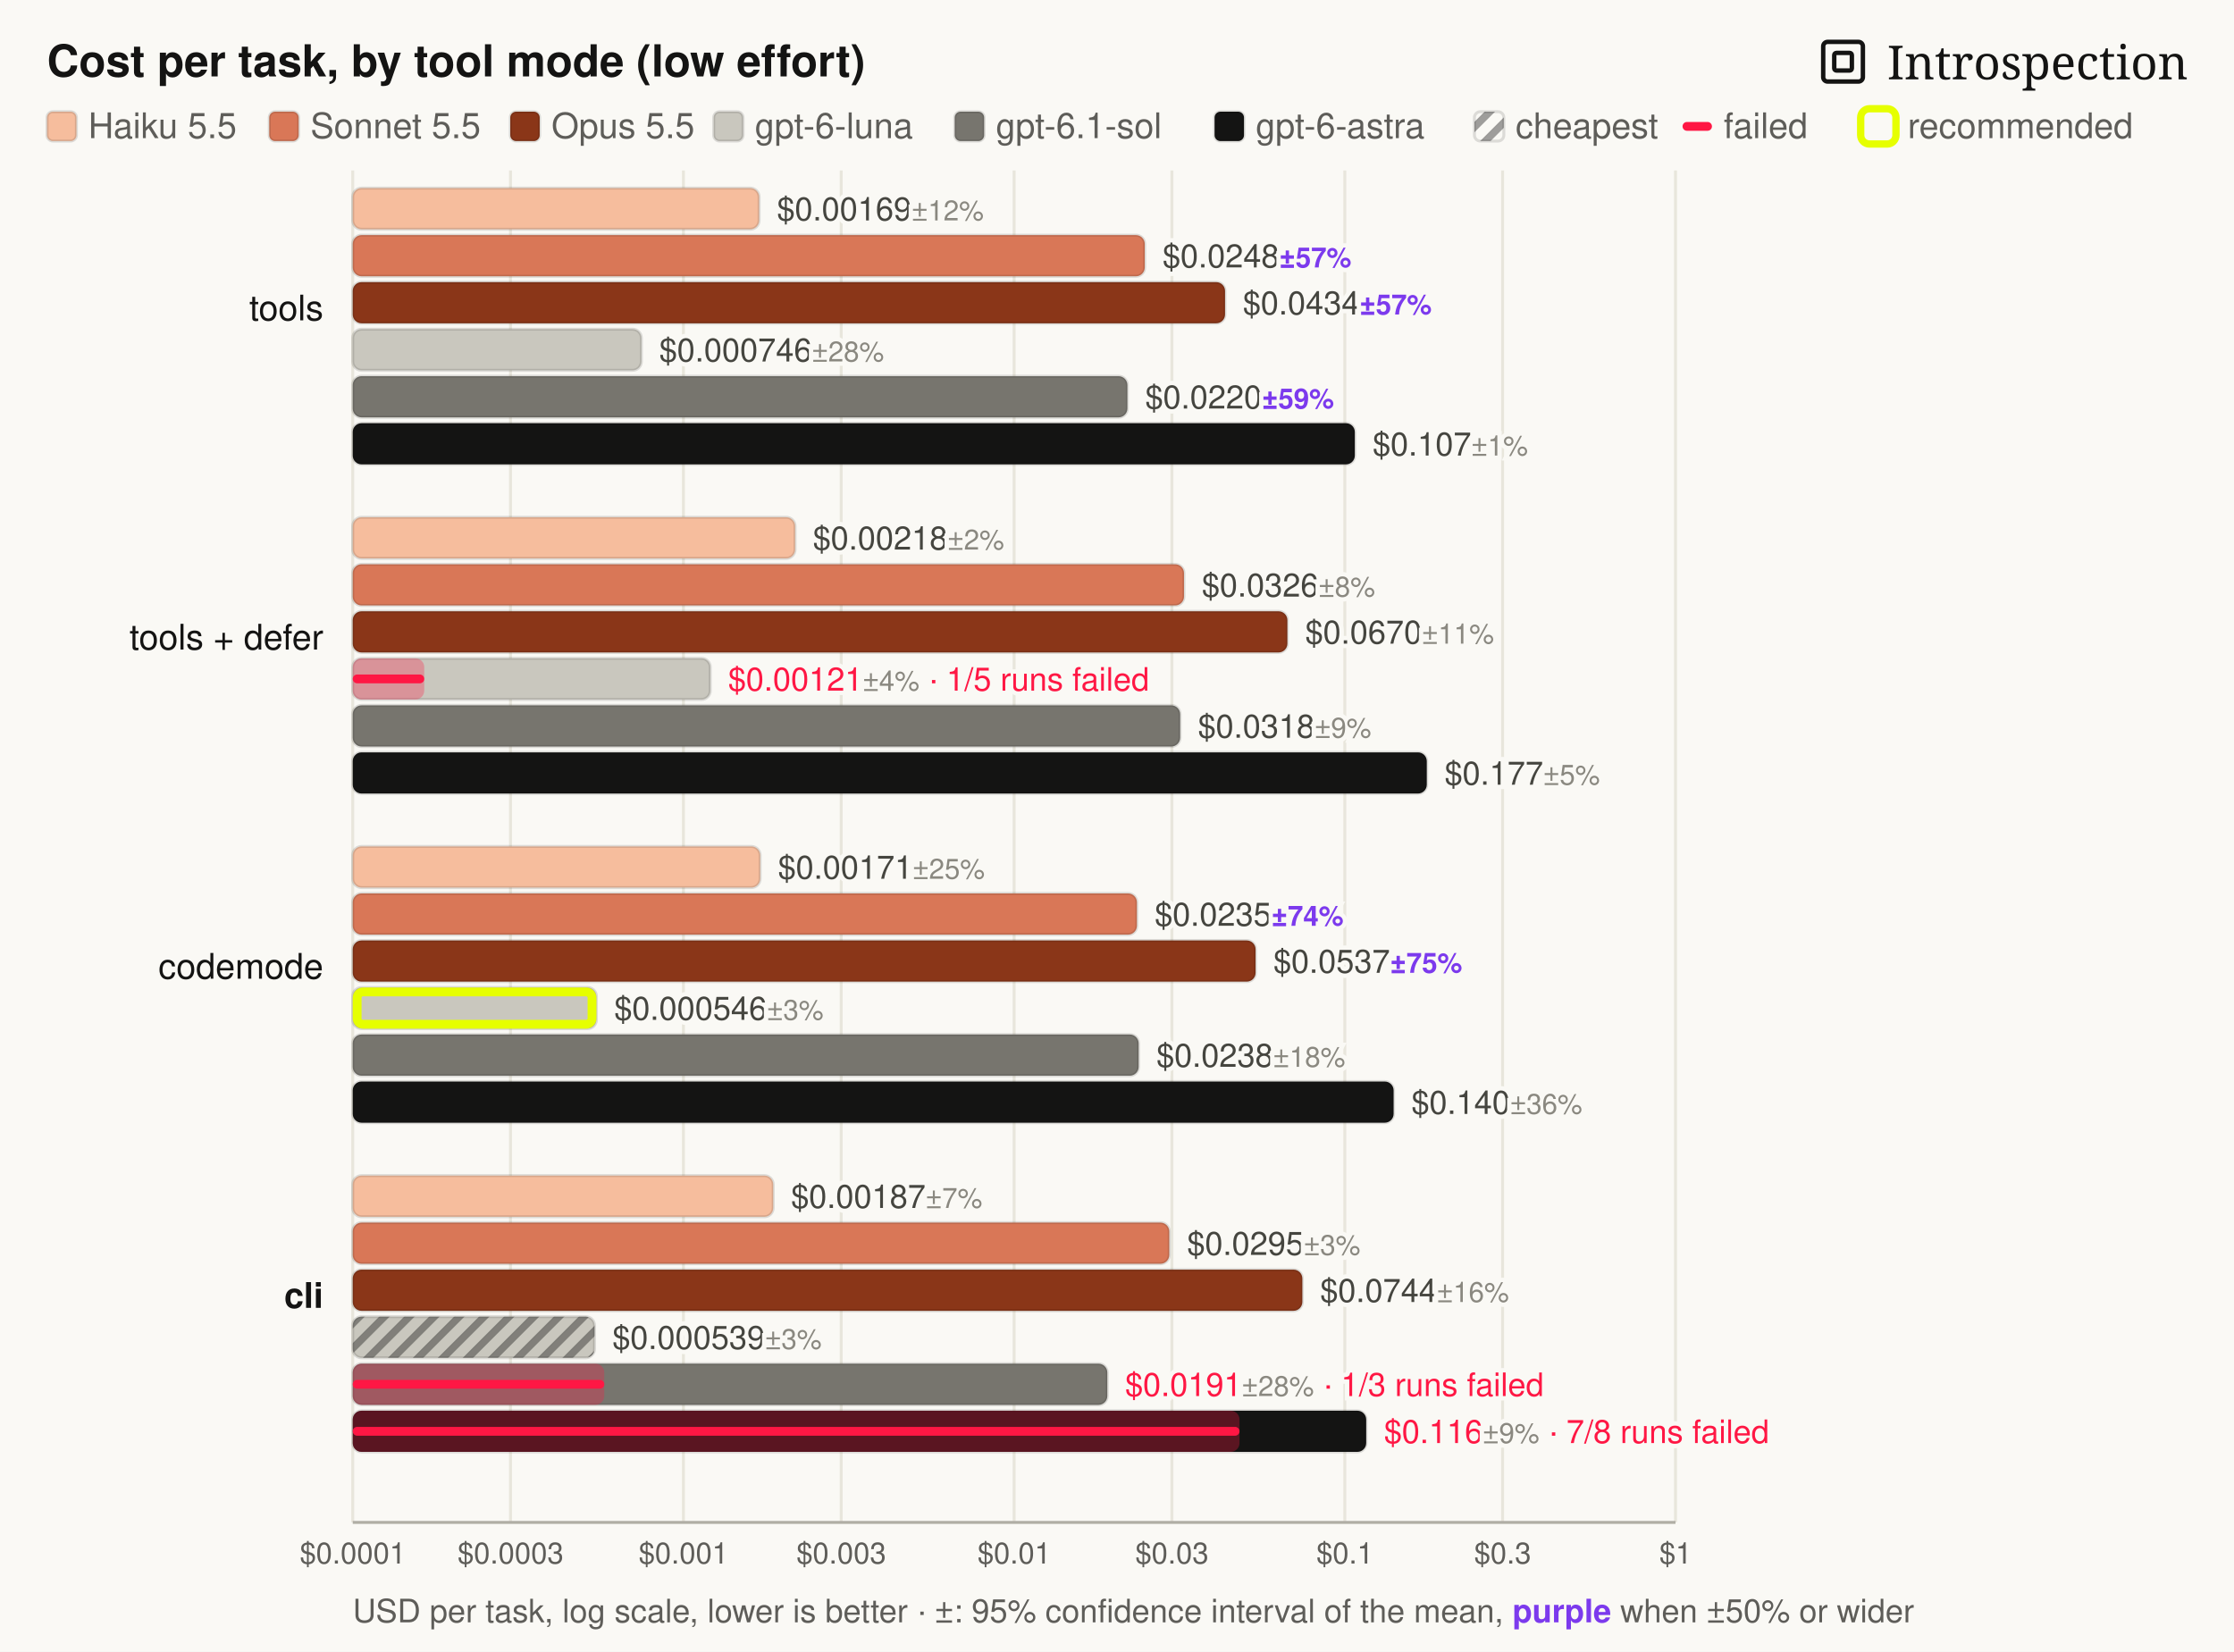
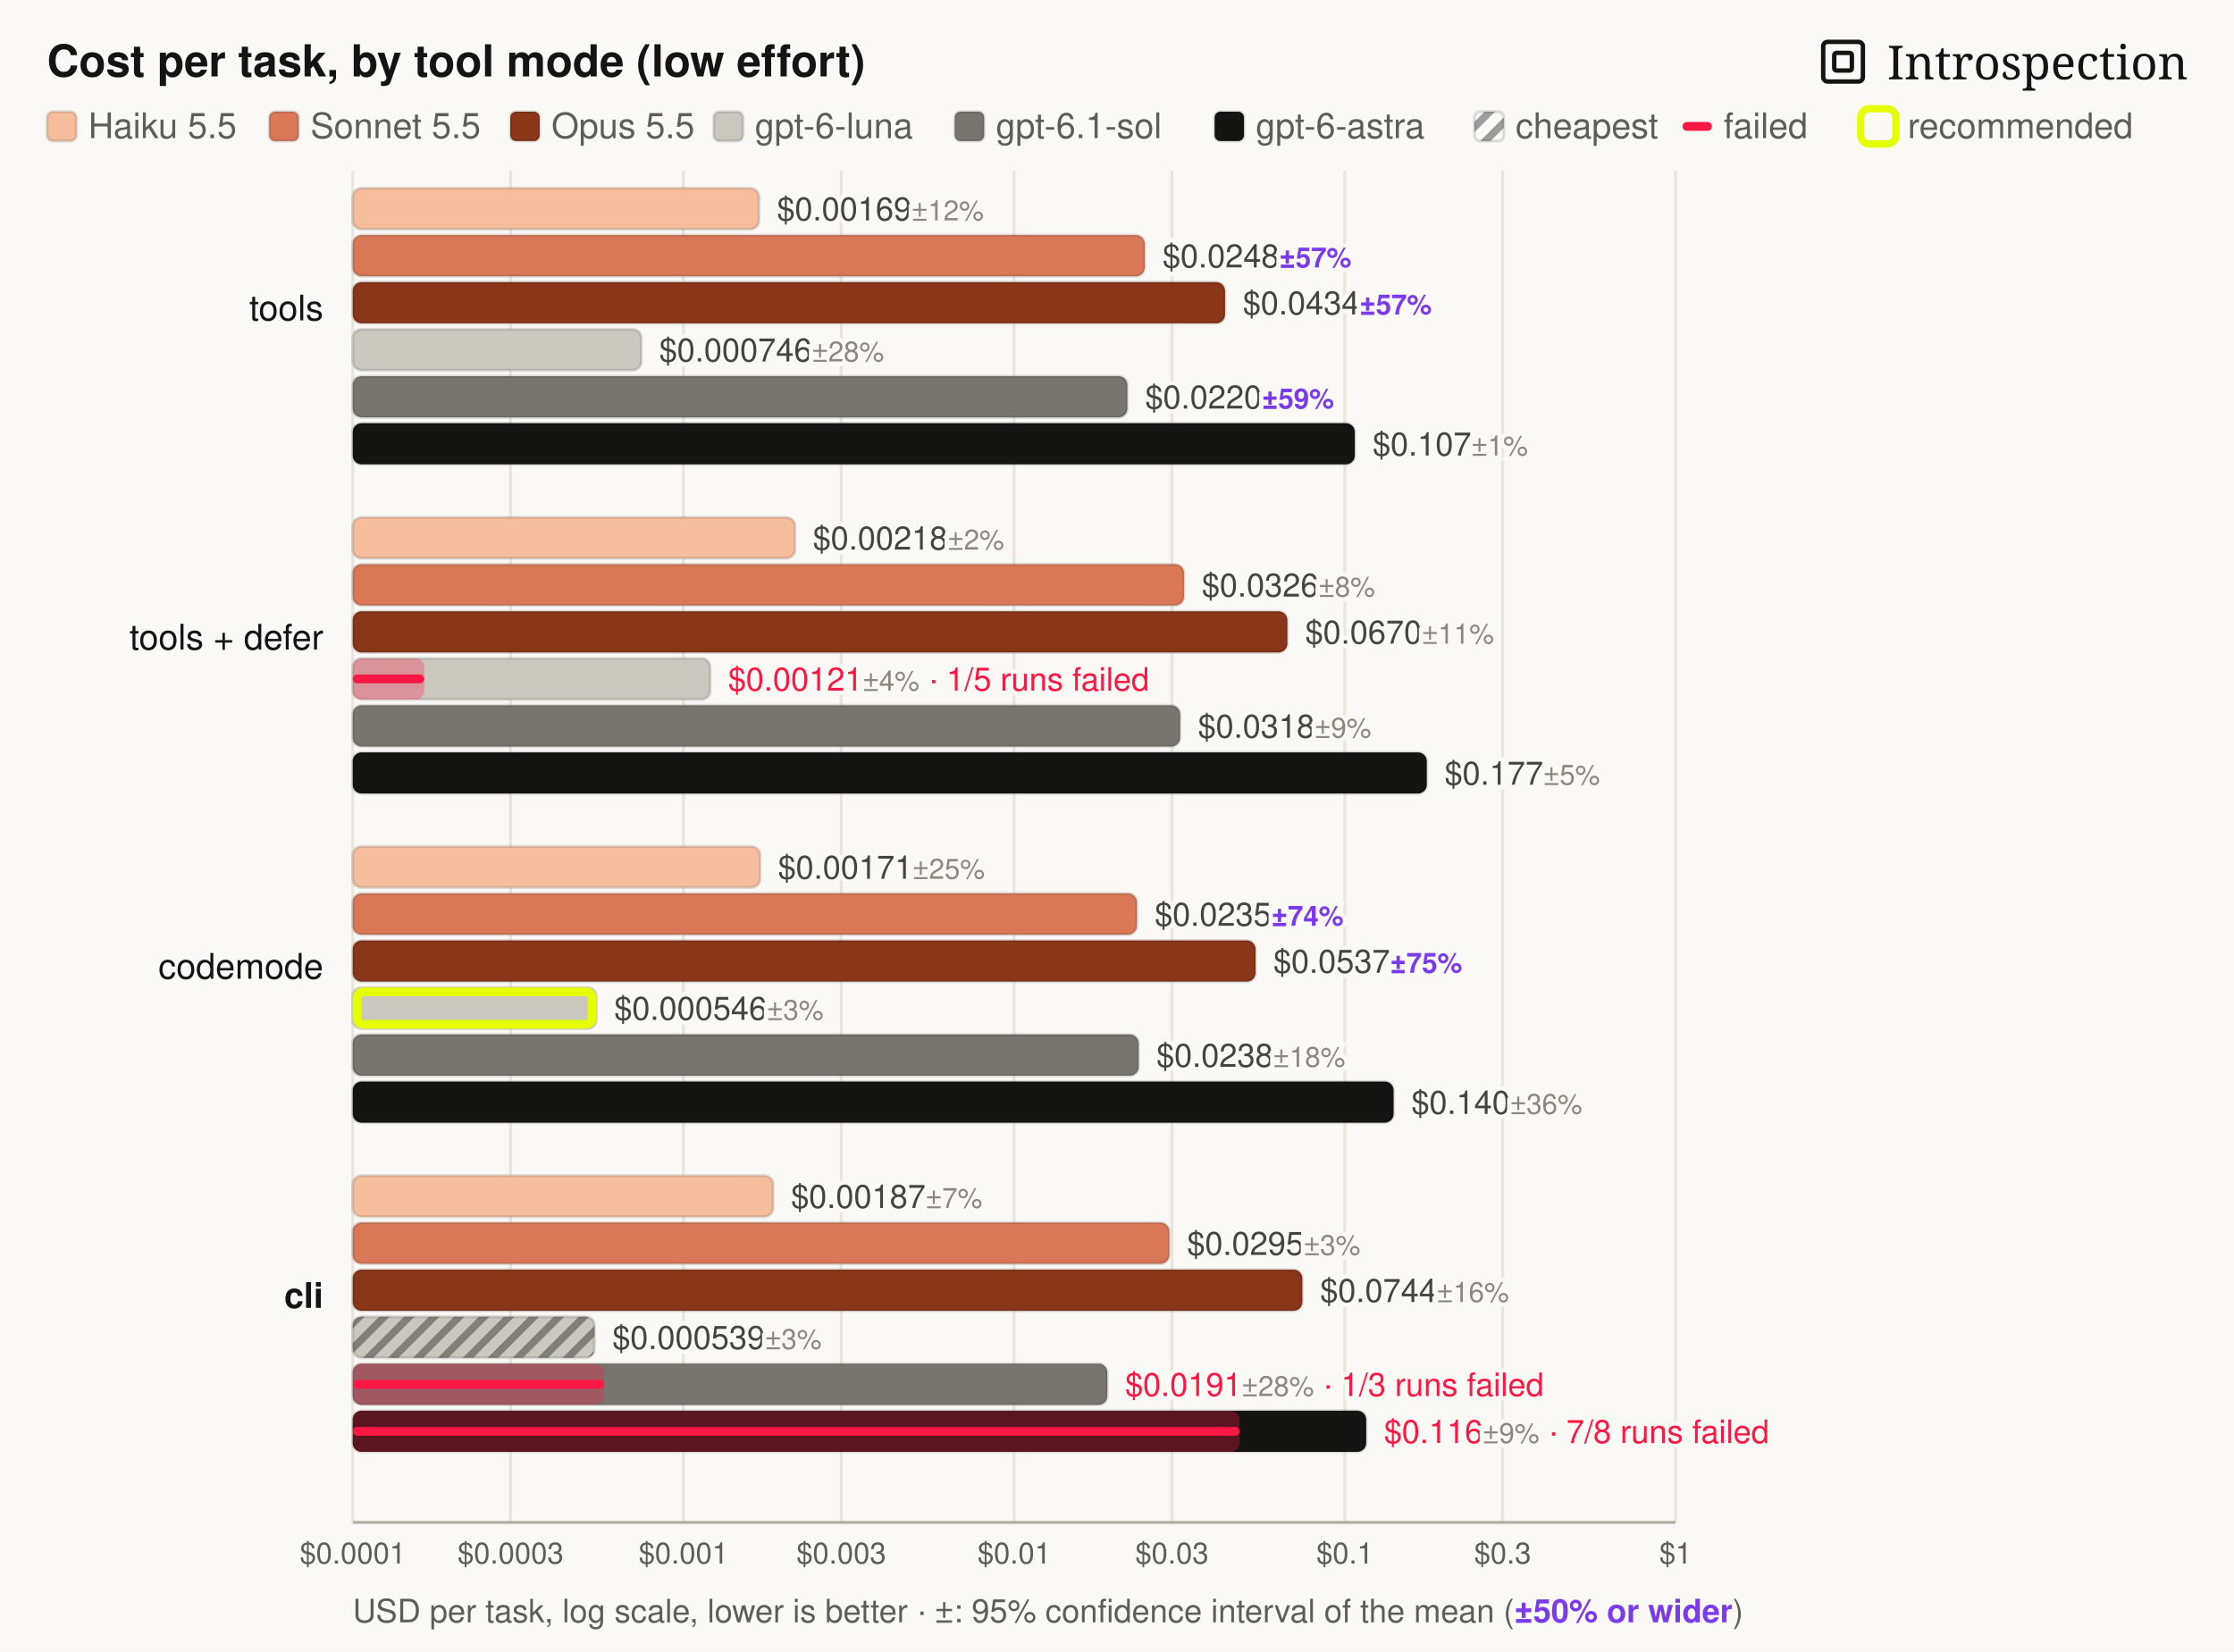
<svg xmlns="http://www.w3.org/2000/svg" width="760" height="562" viewBox="0 0 760 562" font-family="-apple-system, Segoe UI, Helvetica, Arial, sans-serif">
  <defs>
    <pattern id="win-light" patternUnits="userSpaceOnUse" width="6" height="6" patternTransform="rotate(45)">
      <rect width="2.5" height="6" fill="#141413" opacity="0.4" />
    </pattern>
    <pattern id="win-dark" patternUnits="userSpaceOnUse" width="6" height="6" patternTransform="rotate(45)">
      <rect width="2.5" height="6" fill="#ffffff" opacity="0.6" />
    </pattern>
  </defs>
  <rect width="760" height="562" fill="#faf9f5" />
  <text x="16" y="26" font-size="15" font-weight="600" fill="#141413">Cost per task, by tool mode (low effort)</text>
  <g transform="translate(618 12) scale(0.75)" fill="none" stroke="#141413" stroke-width="2" stroke-linecap="round" stroke-linejoin="round">
    <rect x="3" y="3" width="18" height="18" rx="2" />
    <rect x="8" y="8" width="8" height="8" rx="1" />
  </g>
  <text x="642" y="27" font-size="16" font-family="Georgia, serif" fill="#141413">Introspection</text>
  <rect x="16" y="38" width="10" height="10" rx="2" fill="#f6bd9d" stroke="#0000001f" />
  <text x="30" y="47" font-size="12" fill="#5e5d59">Haiku 5.5</text>
  <rect x="91.6" y="38" width="10" height="10" rx="2" fill="#d97757" stroke="#0000001f" />
  <text x="105.6" y="47" font-size="12" fill="#5e5d59">Sonnet 5.5</text>
  <rect x="173.6" y="38" width="10" height="10" rx="2" fill="#8a3618" stroke="#0000001f" />
  <text x="187.6" y="47" font-size="12" fill="#5e5d59">Opus 5.5</text>
  <rect x="242.8" y="38" width="10" height="10" rx="2" fill="#c9c7be" stroke="#0000001f" />
  <text x="256.8" y="47" font-size="12" fill="#5e5d59">gpt-6-luna</text>
  <rect x="324.8" y="38" width="10" height="10" rx="2" fill="#77756e" stroke="#0000001f" />
  <text x="338.8" y="47" font-size="12" fill="#5e5d59">gpt-6.1-sol</text>
  <rect x="413.2" y="38" width="10" height="10" rx="2" fill="#141413" stroke="#0000001f" />
  <text x="427.2" y="47" font-size="12" fill="#5e5d59">gpt-6-astra</text>
  <rect x="501.6" y="38" width="10" height="10" rx="2" fill="url(#win-light)" stroke="#0000001f" />
  <text x="515.6" y="47" font-size="12" fill="#5e5d59">cheapest</text>
  <rect x="572.4" y="41.5" width="10" height="3" rx="1.5" fill="#ff1744" />
  <text x="586.4" y="47" font-size="12" fill="#5e5d59">failed</text>
  <rect x="633" y="37" width="12" height="12" rx="3" fill="none" stroke="#e6ff00" stroke-width="2.5" />
  <text x="649" y="47" font-size="12" fill="#5e5d59">recommended</text>
  <line x1="120" y1="58" x2="120" y2="518" stroke="#e8e6dc" />
  <text x="120" y="532" font-size="10" text-anchor="middle" fill="#5e5d59">$0.0001</text>
  <line x1="173.676" y1="58" x2="173.676" y2="518" stroke="#e8e6dc" />
  <text x="173.676" y="532" font-size="10" text-anchor="middle" fill="#5e5d59">$0.0003</text>
  <line x1="232.5" y1="58" x2="232.5" y2="518" stroke="#e8e6dc" />
  <text x="232.5" y="532" font-size="10" text-anchor="middle" fill="#5e5d59">$0.001</text>
  <line x1="286.176" y1="58" x2="286.176" y2="518" stroke="#e8e6dc" />
  <text x="286.176" y="532" font-size="10" text-anchor="middle" fill="#5e5d59">$0.003</text>
  <line x1="345" y1="58" x2="345" y2="518" stroke="#e8e6dc" />
  <text x="345" y="532" font-size="10" text-anchor="middle" fill="#5e5d59">$0.01</text>
  <line x1="398.676" y1="58" x2="398.676" y2="518" stroke="#e8e6dc" />
  <text x="398.676" y="532" font-size="10" text-anchor="middle" fill="#5e5d59">$0.03</text>
  <line x1="457.5" y1="58" x2="457.5" y2="518" stroke="#e8e6dc" />
  <text x="457.5" y="532" font-size="10" text-anchor="middle" fill="#5e5d59">$0.1</text>
  <line x1="511.176" y1="58" x2="511.176" y2="518" stroke="#e8e6dc" />
  <text x="511.176" y="532" font-size="10" text-anchor="middle" fill="#5e5d59">$0.3</text>
  <line x1="570" y1="58" x2="570" y2="518" stroke="#e8e6dc" />
  <text x="570" y="532" font-size="10" text-anchor="middle" fill="#5e5d59">$1</text>
  <line x1="120" y1="518" x2="570" y2="518" stroke="#b0aea5" />
  <text x="110" y="109" font-size="12" text-anchor="end" fill="#141413" font-weight="400">tools</text>
  <rect x="120" y="64" width="138.252" height="14" rx="3" fill="#f6bd9d" stroke="#0000001f" data-href="https://artificialanalysis.ai/models/claude-haiku-5-5" />
  <text x="264.252" y="75" font-size="11" stroke="#faf9f5" stroke-width="3" paint-order="stroke" fill="#45453f">$0.00169<tspan font-size="9.5" fill="#8a8880"> ±12%</tspan>
  </text>
  <rect x="120" y="80" width="269.433" height="14" rx="3" fill="#d97757" stroke="#0000001f" data-href="https://artificialanalysis.ai/models/claude-sonnet-5-5" />
  <text x="395.433" y="91" font-size="11" stroke="#faf9f5" stroke-width="3" paint-order="stroke" fill="#45453f">$0.0248<tspan font-size="9.5" fill="#7c3aed" font-weight="600"> ±57%</tspan>
  </text>
  <rect x="120" y="96" width="296.756" height="14" rx="3" fill="#8a3618" stroke="#0000001f" data-href="https://artificialanalysis.ai/models/claude-opus-5-5" />
  <text x="422.756" y="107" font-size="11" stroke="#faf9f5" stroke-width="3" paint-order="stroke" fill="#45453f">$0.0434<tspan font-size="9.5" fill="#7c3aed" font-weight="600"> ±57%</tspan>
  </text>
  <rect x="120" y="112" width="98.203" height="14" rx="3" fill="#c9c7be" stroke="#0000001f" data-href="https://artificialanalysis.ai/models/gpt-6-luna" />
  <text x="224.203" y="123" font-size="11" stroke="#faf9f5" stroke-width="3" paint-order="stroke" fill="#45453f">$0.000746<tspan font-size="9.5" fill="#8a8880"> ±28%</tspan>
  </text>
  <rect x="120" y="128" width="263.531" height="14" rx="3" fill="#77756e" stroke="#0000001f" data-href="https://artificialanalysis.ai/models/gpt-6-1-sol" />
  <text x="389.531" y="139" font-size="11" stroke="#faf9f5" stroke-width="3" paint-order="stroke" fill="#45453f">$0.0220<tspan font-size="9.5" fill="#7c3aed" font-weight="600"> ±59%</tspan>
  </text>
  <rect x="120" y="144" width="340.901" height="14" rx="3" fill="#141413" stroke="#0000001f" data-href="https://artificialanalysis.ai/models/gpt-6-astra" />
  <text x="466.901" y="155" font-size="11" stroke="#faf9f5" stroke-width="3" paint-order="stroke" fill="#45453f">$0.107<tspan font-size="9.5" fill="#8a8880"> ±1%</tspan>
  </text>
  <text x="110" y="221" font-size="12" text-anchor="end" fill="#141413" font-weight="400">tools + defer</text>
  <rect x="120" y="176" width="150.479" height="14" rx="3" fill="#f6bd9d" stroke="#0000001f" data-href="https://artificialanalysis.ai/models/claude-haiku-5-5" />
  <text x="276.479" y="187" font-size="11" stroke="#faf9f5" stroke-width="3" paint-order="stroke" fill="#45453f">$0.00218<tspan font-size="9.5" fill="#8a8880"> ±2%</tspan>
  </text>
  <rect x="120" y="192" width="282.791" height="14" rx="3" fill="#d97757" stroke="#0000001f" data-href="https://artificialanalysis.ai/models/claude-sonnet-5-5" />
  <text x="408.791" y="203" font-size="11" stroke="#faf9f5" stroke-width="3" paint-order="stroke" fill="#45453f">$0.0326<tspan font-size="9.5" fill="#8a8880"> ±8%</tspan>
  </text>
  <rect x="120" y="208" width="317.96" height="14" rx="3" fill="#8a3618" stroke="#0000001f" data-href="https://artificialanalysis.ai/models/claude-opus-5-5" />
  <text x="443.96" y="219" font-size="11" stroke="#faf9f5" stroke-width="3" paint-order="stroke" fill="#45453f">$0.0670<tspan font-size="9.5" fill="#8a8880"> ±11%</tspan>
  </text>
  <rect x="120" y="224" width="121.642" height="14" rx="3" fill="#c9c7be" stroke="#0000001f" data-href="https://artificialanalysis.ai/models/gpt-6-luna" />
  <rect x="120" y="224" width="24.328" height="14" rx="3" fill="#ff1744" opacity="0.3" pointer-events="none" />
  <rect x="120" y="229.5" width="24.328" height="3" rx="1.5" fill="#ff1744" pointer-events="none" />
  <text x="247.642" y="235" font-size="11" stroke="#faf9f5" stroke-width="3" paint-order="stroke" fill="#ff1744">$0.00121<tspan font-size="9.5" fill="#8a8880"> ±4%</tspan> · 1/5 runs failed</text>
  <rect x="120" y="240" width="281.476" height="14" rx="3" fill="#77756e" stroke="#0000001f" data-href="https://artificialanalysis.ai/models/gpt-6-1-sol" />
  <text x="407.476" y="251" font-size="11" stroke="#faf9f5" stroke-width="3" paint-order="stroke" fill="#45453f">$0.0318<tspan font-size="9.5" fill="#8a8880"> ±9%</tspan>
  </text>
  <rect x="120" y="256" width="365.383" height="14" rx="3" fill="#141413" stroke="#0000001f" data-href="https://artificialanalysis.ai/models/gpt-6-astra" />
  <text x="491.383" y="267" font-size="11" stroke="#faf9f5" stroke-width="3" paint-order="stroke" fill="#45453f">$0.177<tspan font-size="9.5" fill="#8a8880"> ±5%</tspan>
  </text>
  <text x="110" y="333" font-size="12" text-anchor="end" fill="#141413" font-weight="400">codemode</text>
  <rect x="120" y="288" width="138.607" height="14" rx="3" fill="#f6bd9d" stroke="#0000001f" data-href="https://artificialanalysis.ai/models/claude-haiku-5-5" />
  <text x="264.607" y="299" font-size="11" stroke="#faf9f5" stroke-width="3" paint-order="stroke" fill="#45453f">$0.00171<tspan font-size="9.5" fill="#8a8880"> ±25%</tspan>
  </text>
  <rect x="120" y="304" width="266.763" height="14" rx="3" fill="#d97757" stroke="#0000001f" data-href="https://artificialanalysis.ai/models/claude-sonnet-5-5" />
  <text x="392.763" y="315" font-size="11" stroke="#faf9f5" stroke-width="3" paint-order="stroke" fill="#45453f">$0.0235<tspan font-size="9.5" fill="#7c3aed" font-weight="600"> ±74%</tspan>
  </text>
  <rect x="120" y="320" width="307.144" height="14" rx="3" fill="#8a3618" stroke="#0000001f" data-href="https://artificialanalysis.ai/models/claude-opus-5-5" />
  <text x="433.144" y="331" font-size="11" stroke="#faf9f5" stroke-width="3" paint-order="stroke" fill="#45453f">$0.0537<tspan font-size="9.5" fill="#7c3aed" font-weight="600"> ±75%</tspan>
  </text>
  <rect x="120" y="336" width="82.898" height="14" rx="3" fill="#c9c7be" stroke="#0000001f" data-href="https://artificialanalysis.ai/models/gpt-6-luna" />
  <rect x="121.5" y="337.5" width="79.898" height="11" rx="2" fill="none" stroke="#e6ff00" stroke-width="3" pointer-events="none" />
  <text x="208.898" y="347" font-size="11" stroke="#faf9f5" stroke-width="3" paint-order="stroke" fill="#45453f">$0.000546<tspan font-size="9.5" fill="#8a8880"> ±3%</tspan>
  </text>
  <rect x="120" y="352" width="267.355" height="14" rx="3" fill="#77756e" stroke="#0000001f" data-href="https://artificialanalysis.ai/models/gpt-6-1-sol" />
  <text x="393.355" y="363" font-size="11" stroke="#faf9f5" stroke-width="3" paint-order="stroke" fill="#45453f">$0.0238<tspan font-size="9.5" fill="#8a8880"> ±18%</tspan>
  </text>
  <rect x="120" y="368" width="354.099" height="14" rx="3" fill="#141413" stroke="#0000001f" data-href="https://artificialanalysis.ai/models/gpt-6-astra" />
  <text x="480.099" y="379" font-size="11" stroke="#faf9f5" stroke-width="3" paint-order="stroke" fill="#45453f">$0.140<tspan font-size="9.5" fill="#8a8880"> ±36%</tspan>
  </text>
  <text x="110" y="445" font-size="12" text-anchor="end" fill="#141413" font-weight="600">cli</text>
  <rect x="120" y="400" width="143.048" height="14" rx="3" fill="#f6bd9d" stroke="#0000001f" data-href="https://artificialanalysis.ai/models/claude-haiku-5-5" />
  <text x="269.048" y="411" font-size="11" stroke="#faf9f5" stroke-width="3" paint-order="stroke" fill="#45453f">$0.00187<tspan font-size="9.5" fill="#8a8880"> ±7%</tspan>
  </text>
  <rect x="120" y="416" width="277.78" height="14" rx="3" fill="#d97757" stroke="#0000001f" data-href="https://artificialanalysis.ai/models/claude-sonnet-5-5" />
  <text x="403.78" y="427" font-size="11" stroke="#faf9f5" stroke-width="3" paint-order="stroke" fill="#45453f">$0.0295<tspan font-size="9.5" fill="#8a8880"> ±3%</tspan>
  </text>
  <rect x="120" y="432" width="323.051" height="14" rx="3" fill="#8a3618" stroke="#0000001f" data-href="https://artificialanalysis.ai/models/claude-opus-5-5" />
  <text x="449.051" y="443" font-size="11" stroke="#faf9f5" stroke-width="3" paint-order="stroke" fill="#45453f">$0.0744<tspan font-size="9.5" fill="#8a8880"> ±16%</tspan>
  </text>
  <rect x="120" y="448" width="82.271" height="14" rx="3" fill="#c9c7be" stroke="#0000001f" data-href="https://artificialanalysis.ai/models/gpt-6-luna" />
  <rect x="120" y="448" width="82.271" height="14" rx="3" fill="url(#win-light)" pointer-events="none" />
  <text x="208.271" y="459" font-size="11" stroke="#faf9f5" stroke-width="3" paint-order="stroke" fill="#45453f">$0.000539<tspan font-size="9.5" fill="#8a8880"> ±3%</tspan>
  </text>
  <rect x="120" y="464" width="256.701" height="14" rx="3" fill="#77756e" stroke="#0000001f" data-href="https://artificialanalysis.ai/models/gpt-6-1-sol" />
  <rect x="120" y="464" width="85.567" height="14" rx="3" fill="#ff1744" opacity="0.3" pointer-events="none" />
  <rect x="120" y="469.5" width="85.567" height="3" rx="1.5" fill="#ff1744" pointer-events="none" />
  <text x="382.701" y="475" font-size="11" stroke="#faf9f5" stroke-width="3" paint-order="stroke" fill="#ff1744">$0.0191<tspan font-size="9.5" fill="#8a8880"> ±28%</tspan> · 1/3 runs failed</text>
  <rect x="120" y="480" width="344.773" height="14" rx="3" fill="#141413" stroke="#0000001f" data-href="https://artificialanalysis.ai/models/gpt-6-astra" />
  <rect x="120" y="480" width="301.676" height="14" rx="3" fill="#ff1744" opacity="0.3" pointer-events="none" />
  <rect x="120" y="485.5" width="301.676" height="3" rx="1.5" fill="#ff1744" pointer-events="none" />
  <text x="470.773" y="491" font-size="11" stroke="#faf9f5" stroke-width="3" paint-order="stroke" fill="#ff1744">$0.116<tspan font-size="9.5" fill="#8a8880"> ±9%</tspan> · 7/8 runs failed</text>
-   <text x="120" y="552" font-size="11" fill="#5e5d59">USD per task, log scale, lower is better · ±: 95% confidence interval of the mean, <tspan fill="#7c3aed" font-weight="600">purple</tspan> when ±50% or wider</text>
+   <text x="120" y="552" font-size="11" fill="#5e5d59">USD per task, log scale, lower is better · ±: 95% confidence interval of the mean (<tspan fill="#7c3aed" font-weight="600">±50% or wider</tspan>)</text>
</svg>
